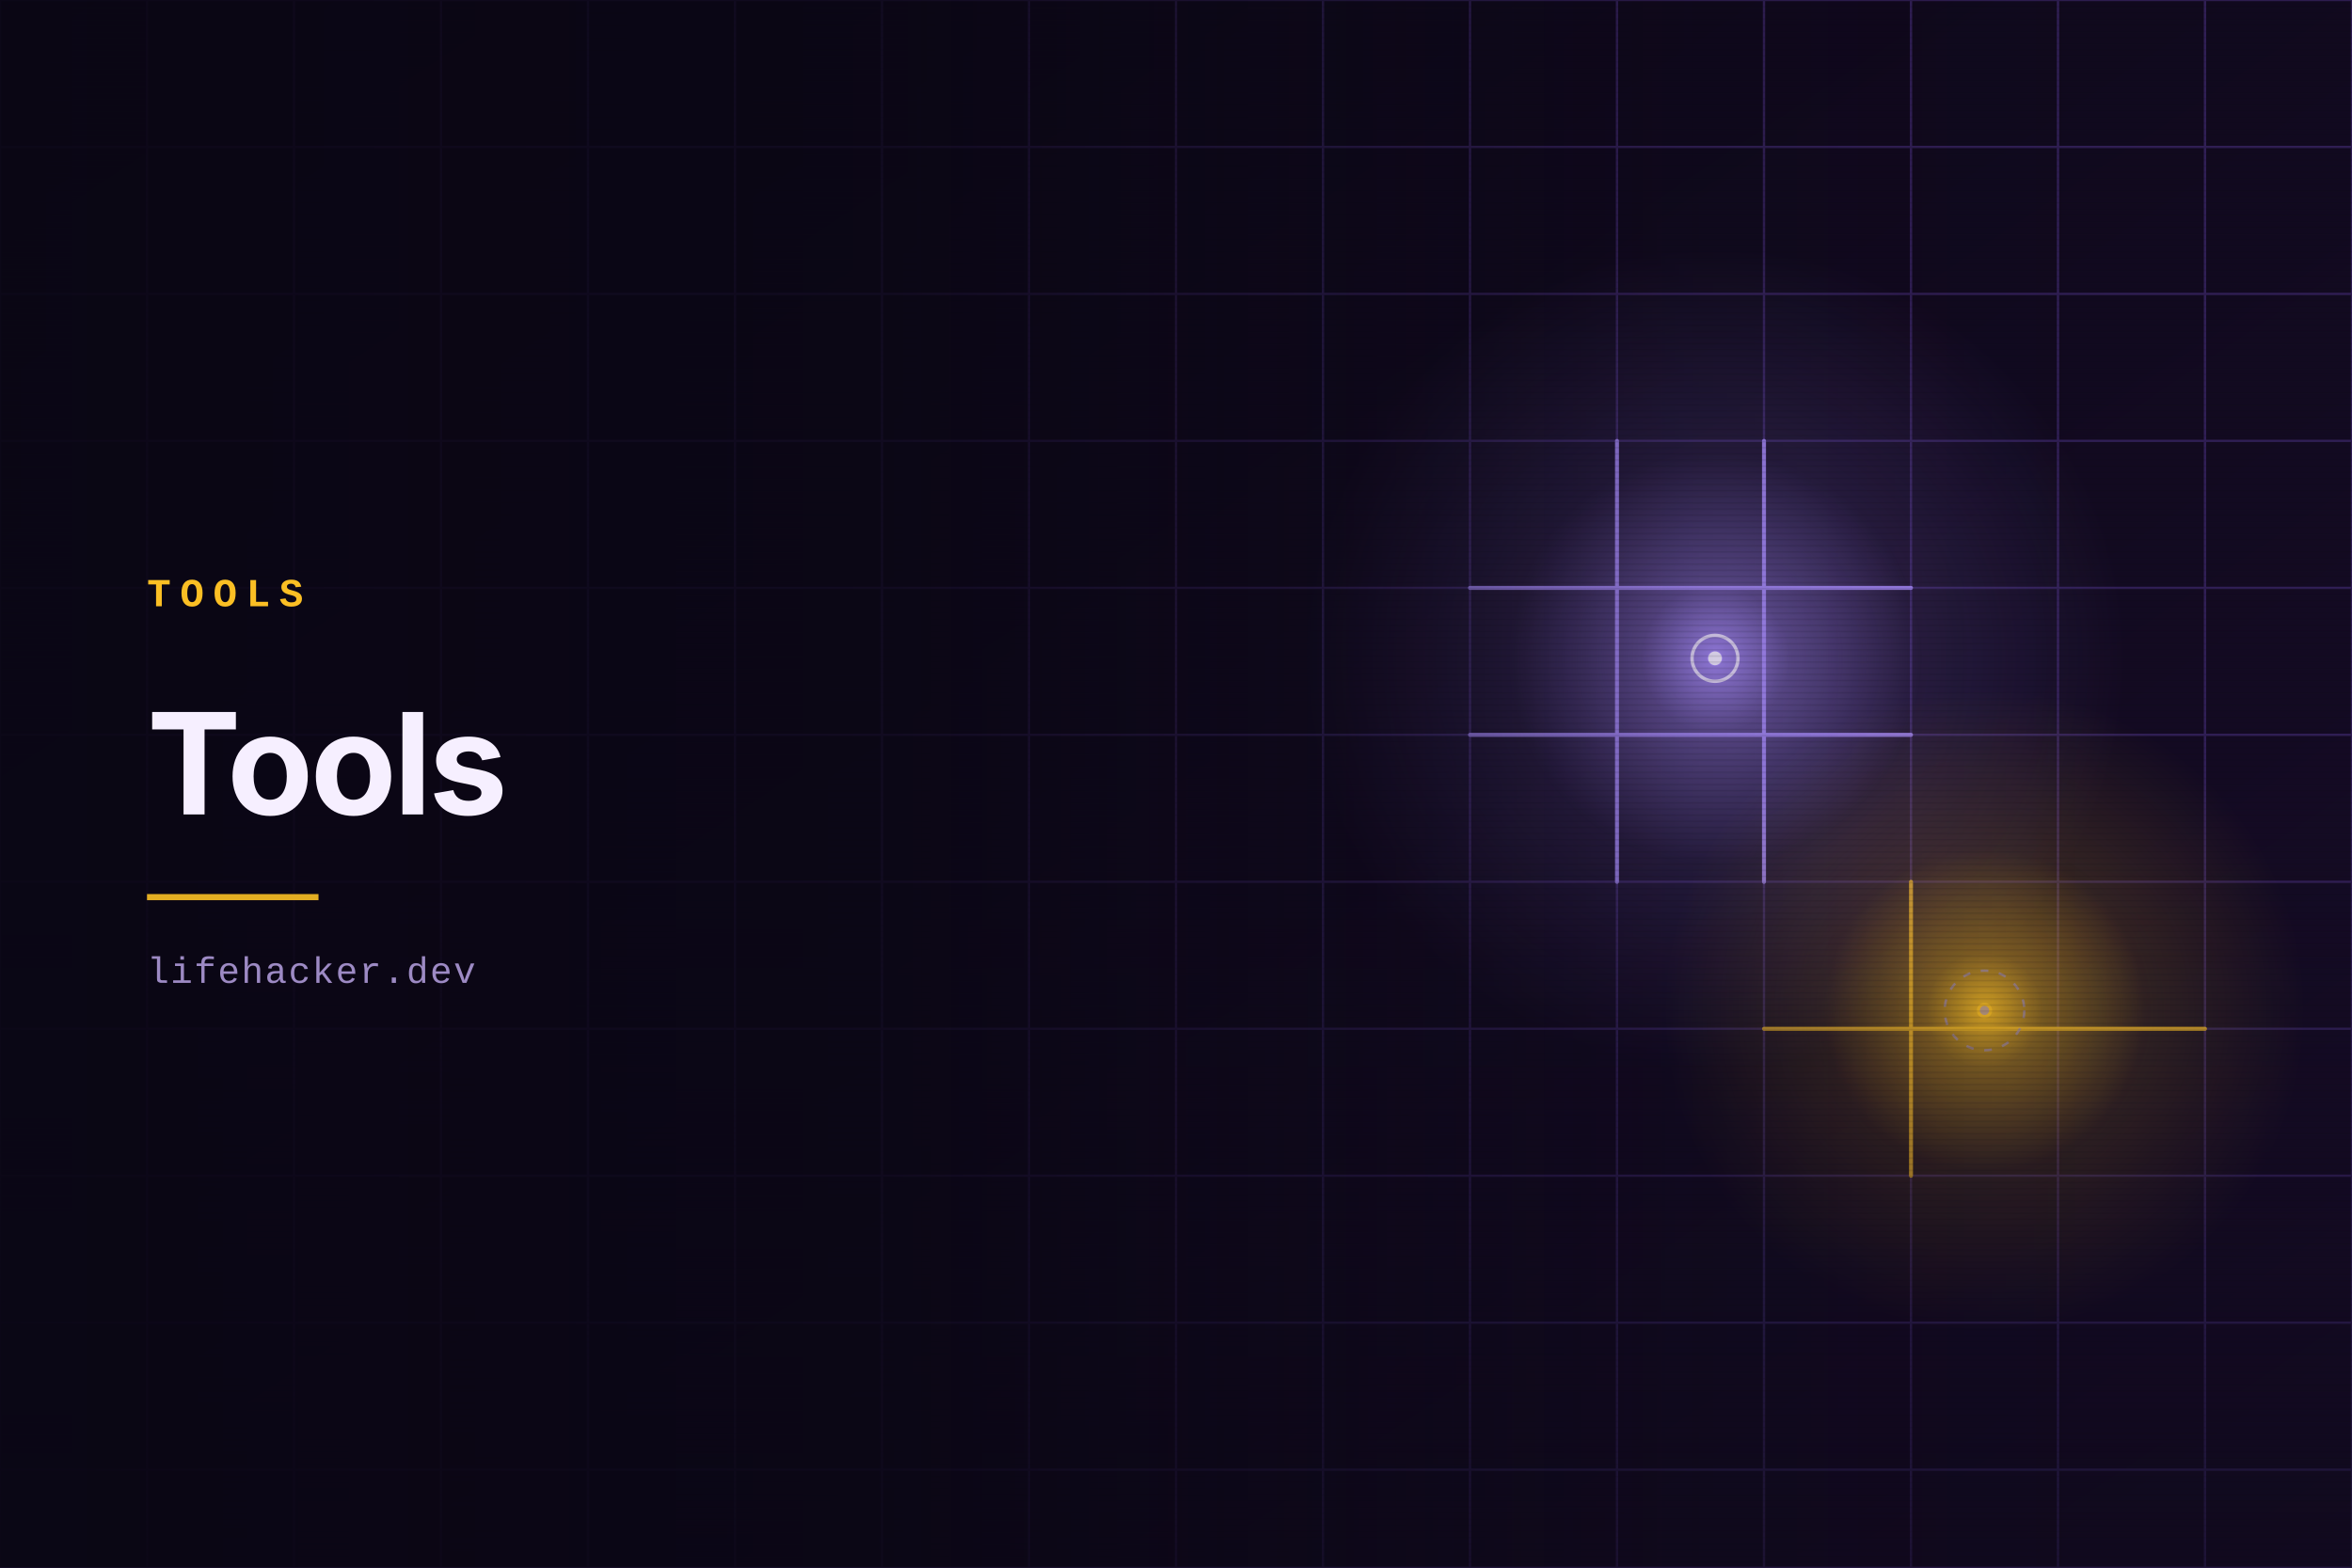
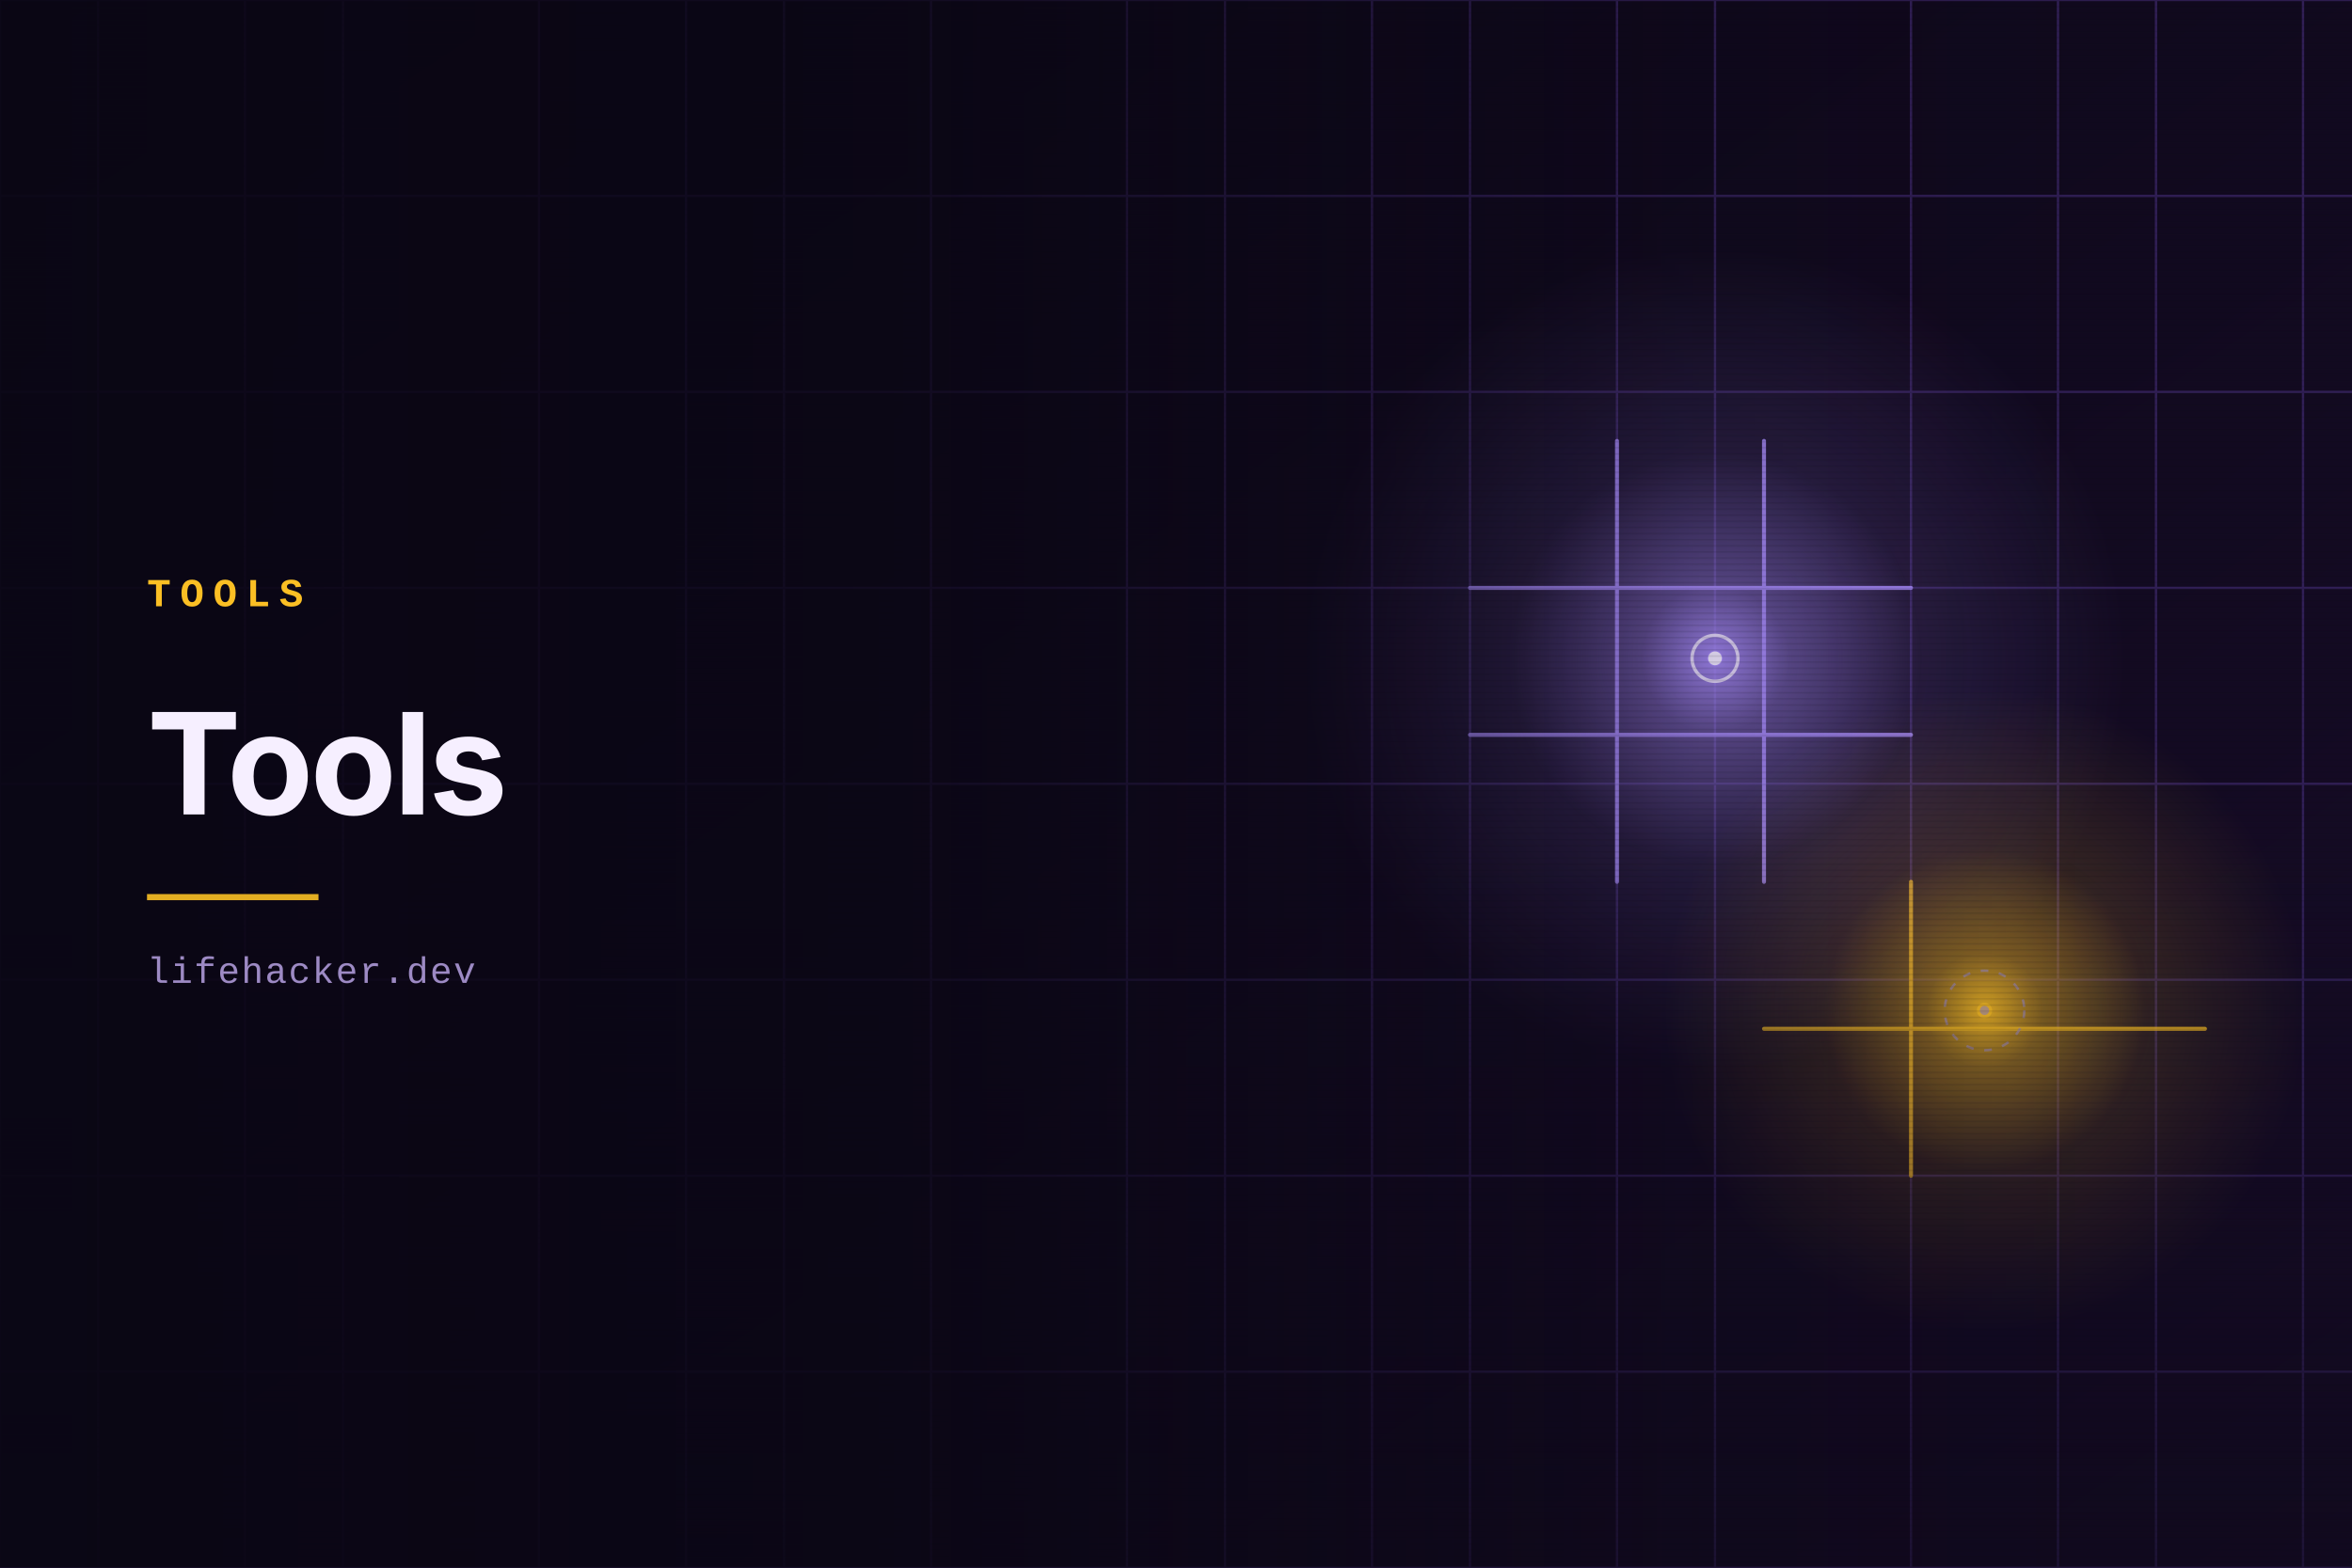
<svg xmlns="http://www.w3.org/2000/svg" viewBox="0 0 1536 1024" width="1536" height="1024" role="img" aria-labelledby="t d" data-generator="trace-bloom-section/1" data-section="tools">
  <style>
@keyframes tb-breathe{0%,100%{opacity:.68}50%{opacity:1}}
.bloom{animation:tb-breathe 7s ease-in-out infinite}
@media (prefers-reduced-motion:reduce){.bloom{animation:none!important;opacity:1!important}}
</style>
  <defs>
    <linearGradient id="bg" x1="0" y1="0" x2="1" y2="1">
      <stop offset="0" stop-color="#0a0614" />
      <stop offset="1" stop-color="#170c28" />
    </linearGradient>
    <linearGradient id="scrim" x1="0" y1="0" x2="1" y2="0">
      <stop offset="0" stop-color="#0a0614" stop-opacity="0.94" />
      <stop offset="0.38" stop-color="#0a0614" stop-opacity="0.8" />
      <stop offset="0.72" stop-color="#0a0614" stop-opacity="0.12" />
      <stop offset="0.9" stop-color="#0a0614" stop-opacity="0" />
    </linearGradient>
    <linearGradient id="floor" x1="0" y1="1" x2="0" y2="0">
      <stop offset="0" stop-color="#0a0614" stop-opacity="0.5" />
      <stop offset="0.46" stop-color="#0a0614" stop-opacity="0" />
    </linearGradient>
    <radialGradient id="bc">
      <stop offset="0" stop-color="#a78bfa" stop-opacity="0.95" />
      <stop offset="0.18" stop-color="#a78bfa" stop-opacity="0.5" />
      <stop offset="0.5" stop-color="#a78bfa" stop-opacity="0.14" />
      <stop offset="1" stop-color="#a78bfa" stop-opacity="0" />
    </radialGradient>
    <radialGradient id="bw">
      <stop offset="0" stop-color="#fbbf24" stop-opacity="0.95" />
      <stop offset="0.18" stop-color="#fbbf24" stop-opacity="0.5" />
      <stop offset="0.5" stop-color="#fbbf24" stop-opacity="0.14" />
      <stop offset="1" stop-color="#fbbf24" stop-opacity="0" />
    </radialGradient>
    <pattern id="scan" width="4" height="4" patternUnits="userSpaceOnUse">
      <rect width="4" height="1" fill="#0a0614" opacity="0.22" />
    </pattern>
  </defs>
  <rect width="1536" height="1024" fill="url(#bg)" />
-   <path d="M0 0L0 1024M96 0L96 1024M192 0L192 1024M288 0L288 1024M384 0L384 1024M480 0L480 1024M576 0L576 1024M672 0L672 1024M768 0L768 1024M864 0L864 1024M960 0L960 1024M1056 0L1056 1024M1152 0L1152 1024M1248 0L1248 1024M1344 0L1344 1024M1440 0L1440 1024M1536 0L1536 1024M0 0L1536 0M0 96L1536 96M0 192L1536 192M0 288L1536 288M0 384L1536 384M0 480L1536 480M0 576L1536 576M0 672L1536 672M0 768L1536 768M0 864L1536 864M0 960L1536 960M0 1024L1536 1024" stroke="#33215a" stroke-width="1.5" fill="none" stroke-opacity="0.95" />
+   <path d="M0 0L0 1024M64 0L64 1024M160 0L160 1024M224 0L224 1024M352 0L352 1024M448 0L448 1024M512 0L512 1024M608 0L608 1024M736 0L736 1024M800 0L800 1024M896 0L896 1024M960 0L960 1024M1056 0L1056 1024M1120 0L1120 1024M1248 0L1248 1024M1344 0L1344 1024M1408 0L1408 1024M1504 0L1504 1024M0 0L1536 0M0 128L1536 128M0 256L1536 256M0 384L1536 384M0 512L1536 512M0 640L1536 640M0 768L1536 768M0 896L1536 896M0 1024L1536 1024" stroke="#33215a" stroke-width="1.5" fill="none" stroke-opacity="0.95" />
  <path d="M1056 288L1056 576M1152 288L1152 576M960 384L1248 384M960 480L1248 480" stroke="#a78bfa" stroke-width="2.6" stroke-opacity="0.85" fill="none" stroke-linecap="round" />
  <path d="M1248 576L1248 768M1152 672L1440 672" stroke="#fbbf24" stroke-width="2.6" stroke-opacity="0.75" fill="none" stroke-linecap="round" />
  <circle class="bloom" cx="1120" cy="430" r="270" fill="url(#bc)" />
  <circle class="bloom" cx="1296" cy="660" r="210" fill="url(#bw)" />
  <circle cx="1120" cy="430" r="5" fill="#a78bfa" fill-opacity="0.9" />
  <circle cx="1296" cy="660" r="5" fill="#fbbf24" fill-opacity="0.9" />
  <g>
    <circle cx="1120" cy="430" r="15" fill="none" stroke="#f6efff" stroke-width="2.2" stroke-opacity="0.75" />
    <circle cx="1120" cy="430" r="4.5" fill="#f6efff" fill-opacity="0.9" />
  </g>
  <g opacity="0.6">
    <circle cx="1296" cy="660" r="26" fill="none" stroke="#9d8ac4" stroke-width="1.6" stroke-dasharray="5 7" />
    <circle cx="1296" cy="660" r="3" fill="#9d8ac4" />
  </g>
  <rect width="1536" height="1024" fill="url(#scan)" opacity="0.5" />
  <rect width="1536" height="1024" fill="url(#floor)" />
  <rect width="1536" height="1024" fill="url(#scrim)" />
  <g class="type">
    <text x="96" y="396" font-family="ui-monospace, 'SF Mono', SFMono-Regular, Menlo, Consolas, 'Liberation Mono', monospace" font-size="26" font-weight="600" letter-spacing="6" fill="#fbbf24">TOOLS</text>
    <text x="96" y="532" font-family="Inter, 'Helvetica Neue', Helvetica, Arial, sans-serif" font-size="92" font-weight="700" letter-spacing="-2" fill="#f6efff">Tools</text>
    <rect x="96" y="584" width="112" height="4" fill="#fbbf24" opacity="0.9" />
    <text x="96" y="642" font-family="ui-monospace, 'SF Mono', SFMono-Regular, Menlo, Consolas, 'Liberation Mono', monospace" font-size="24" font-weight="500" letter-spacing="1" fill="#9d8ac4">lifehacker.dev</text>
  </g>
</svg>
